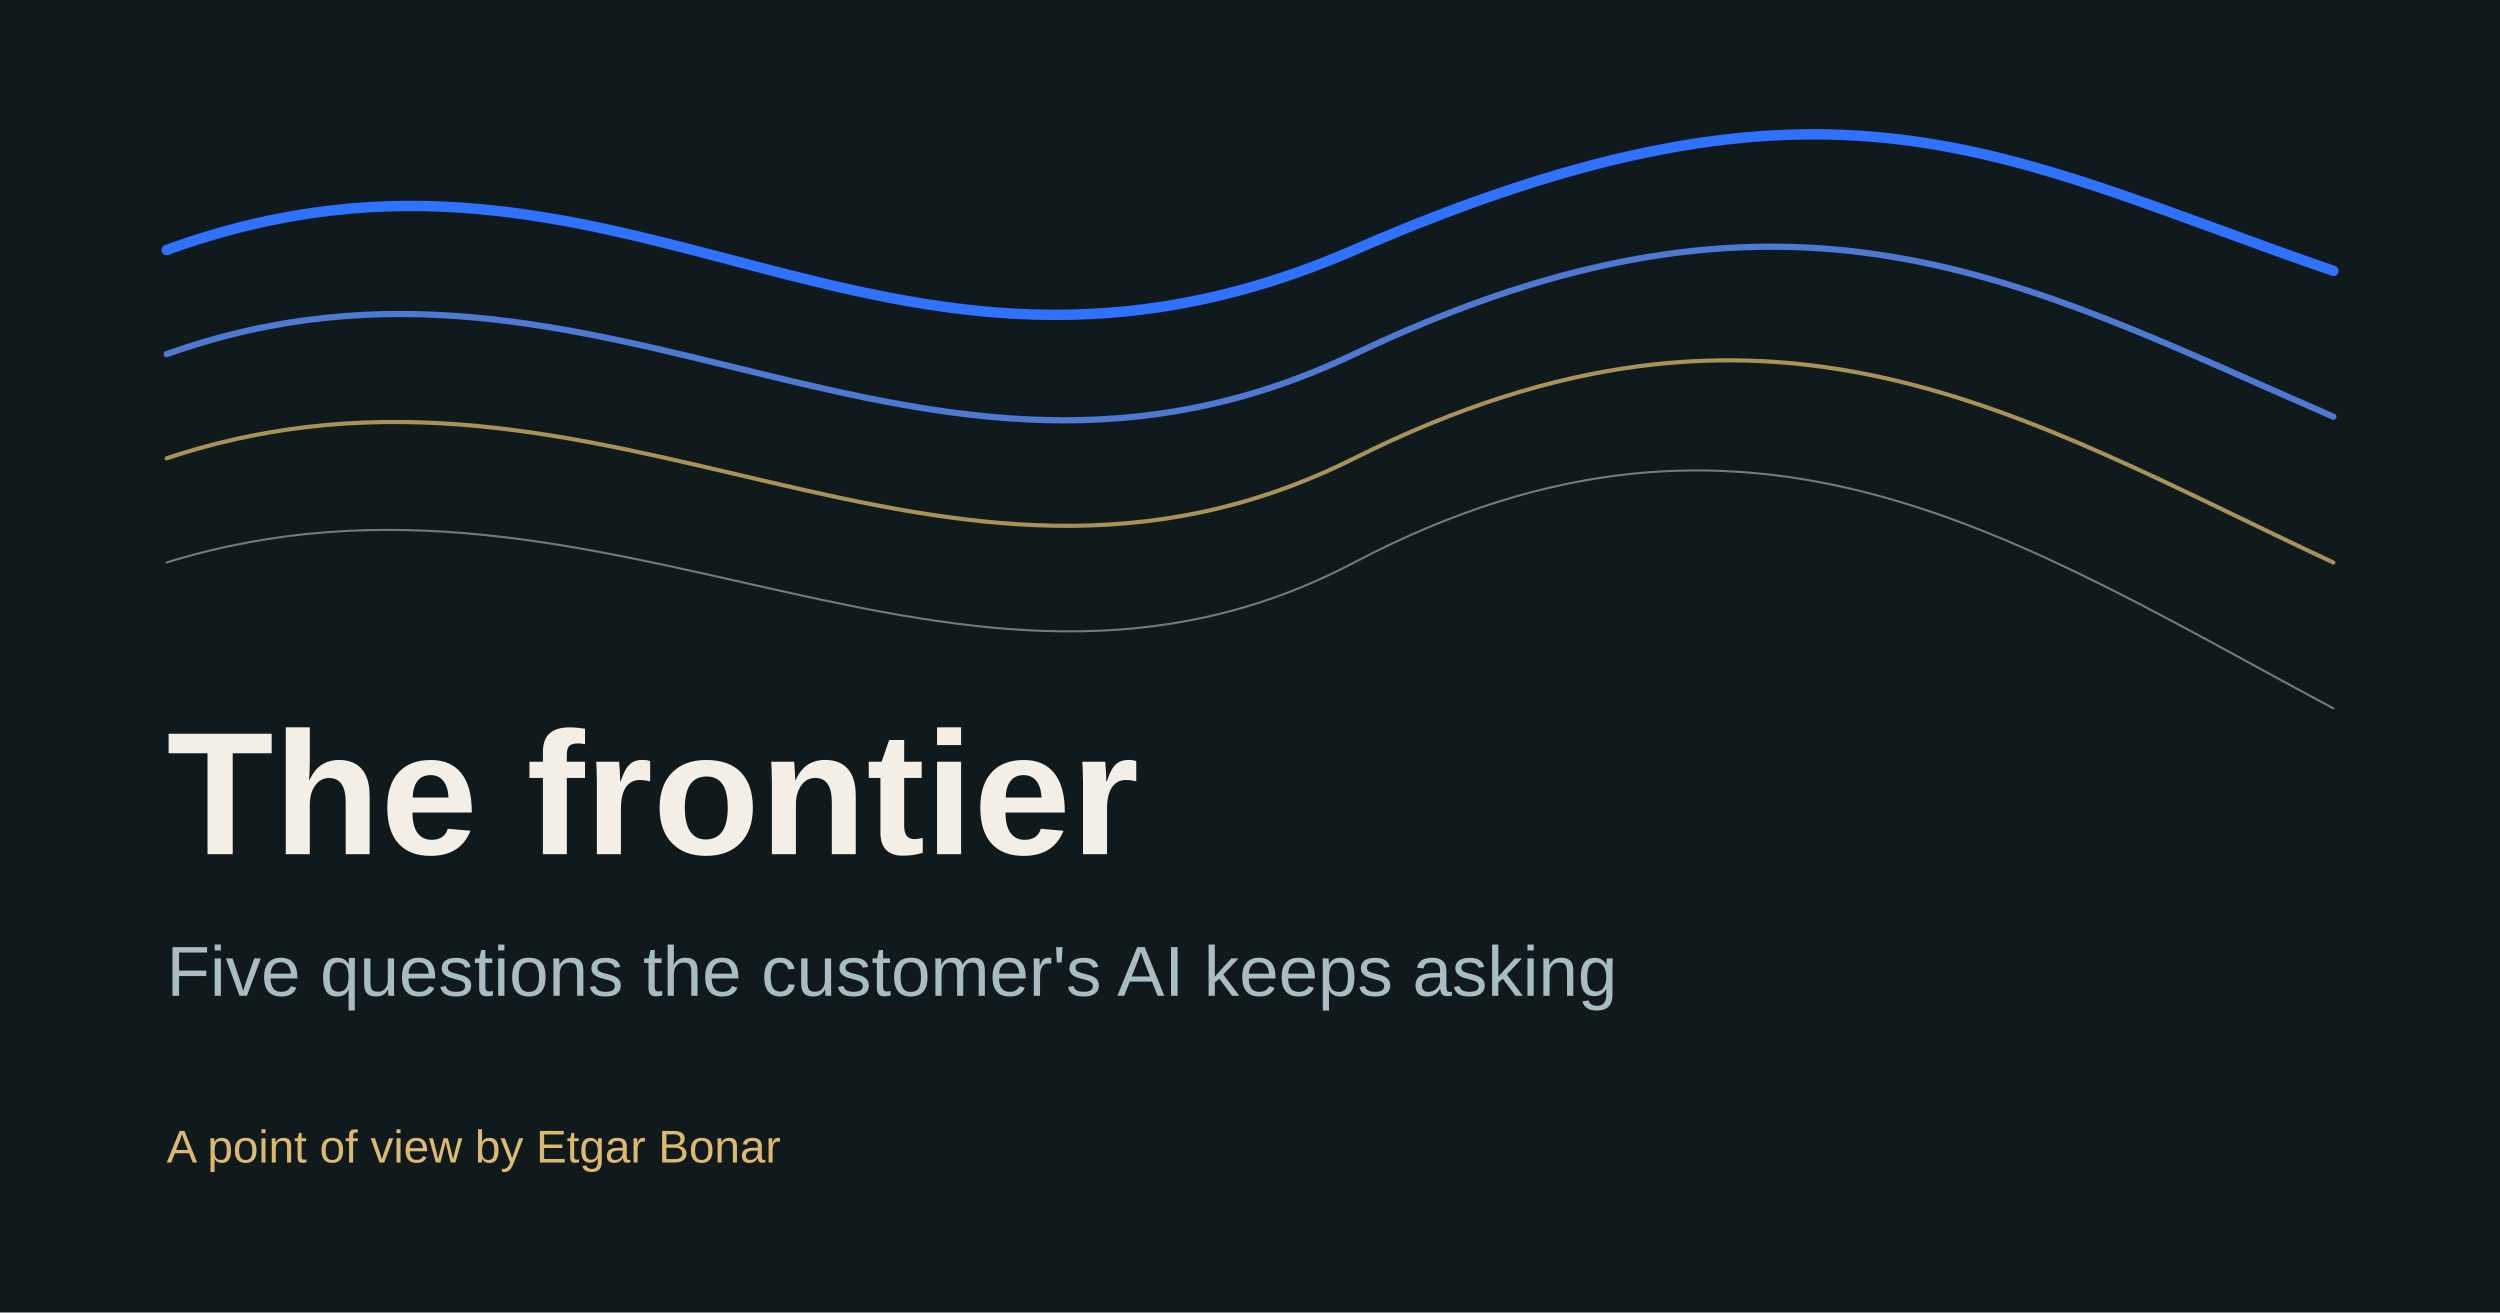
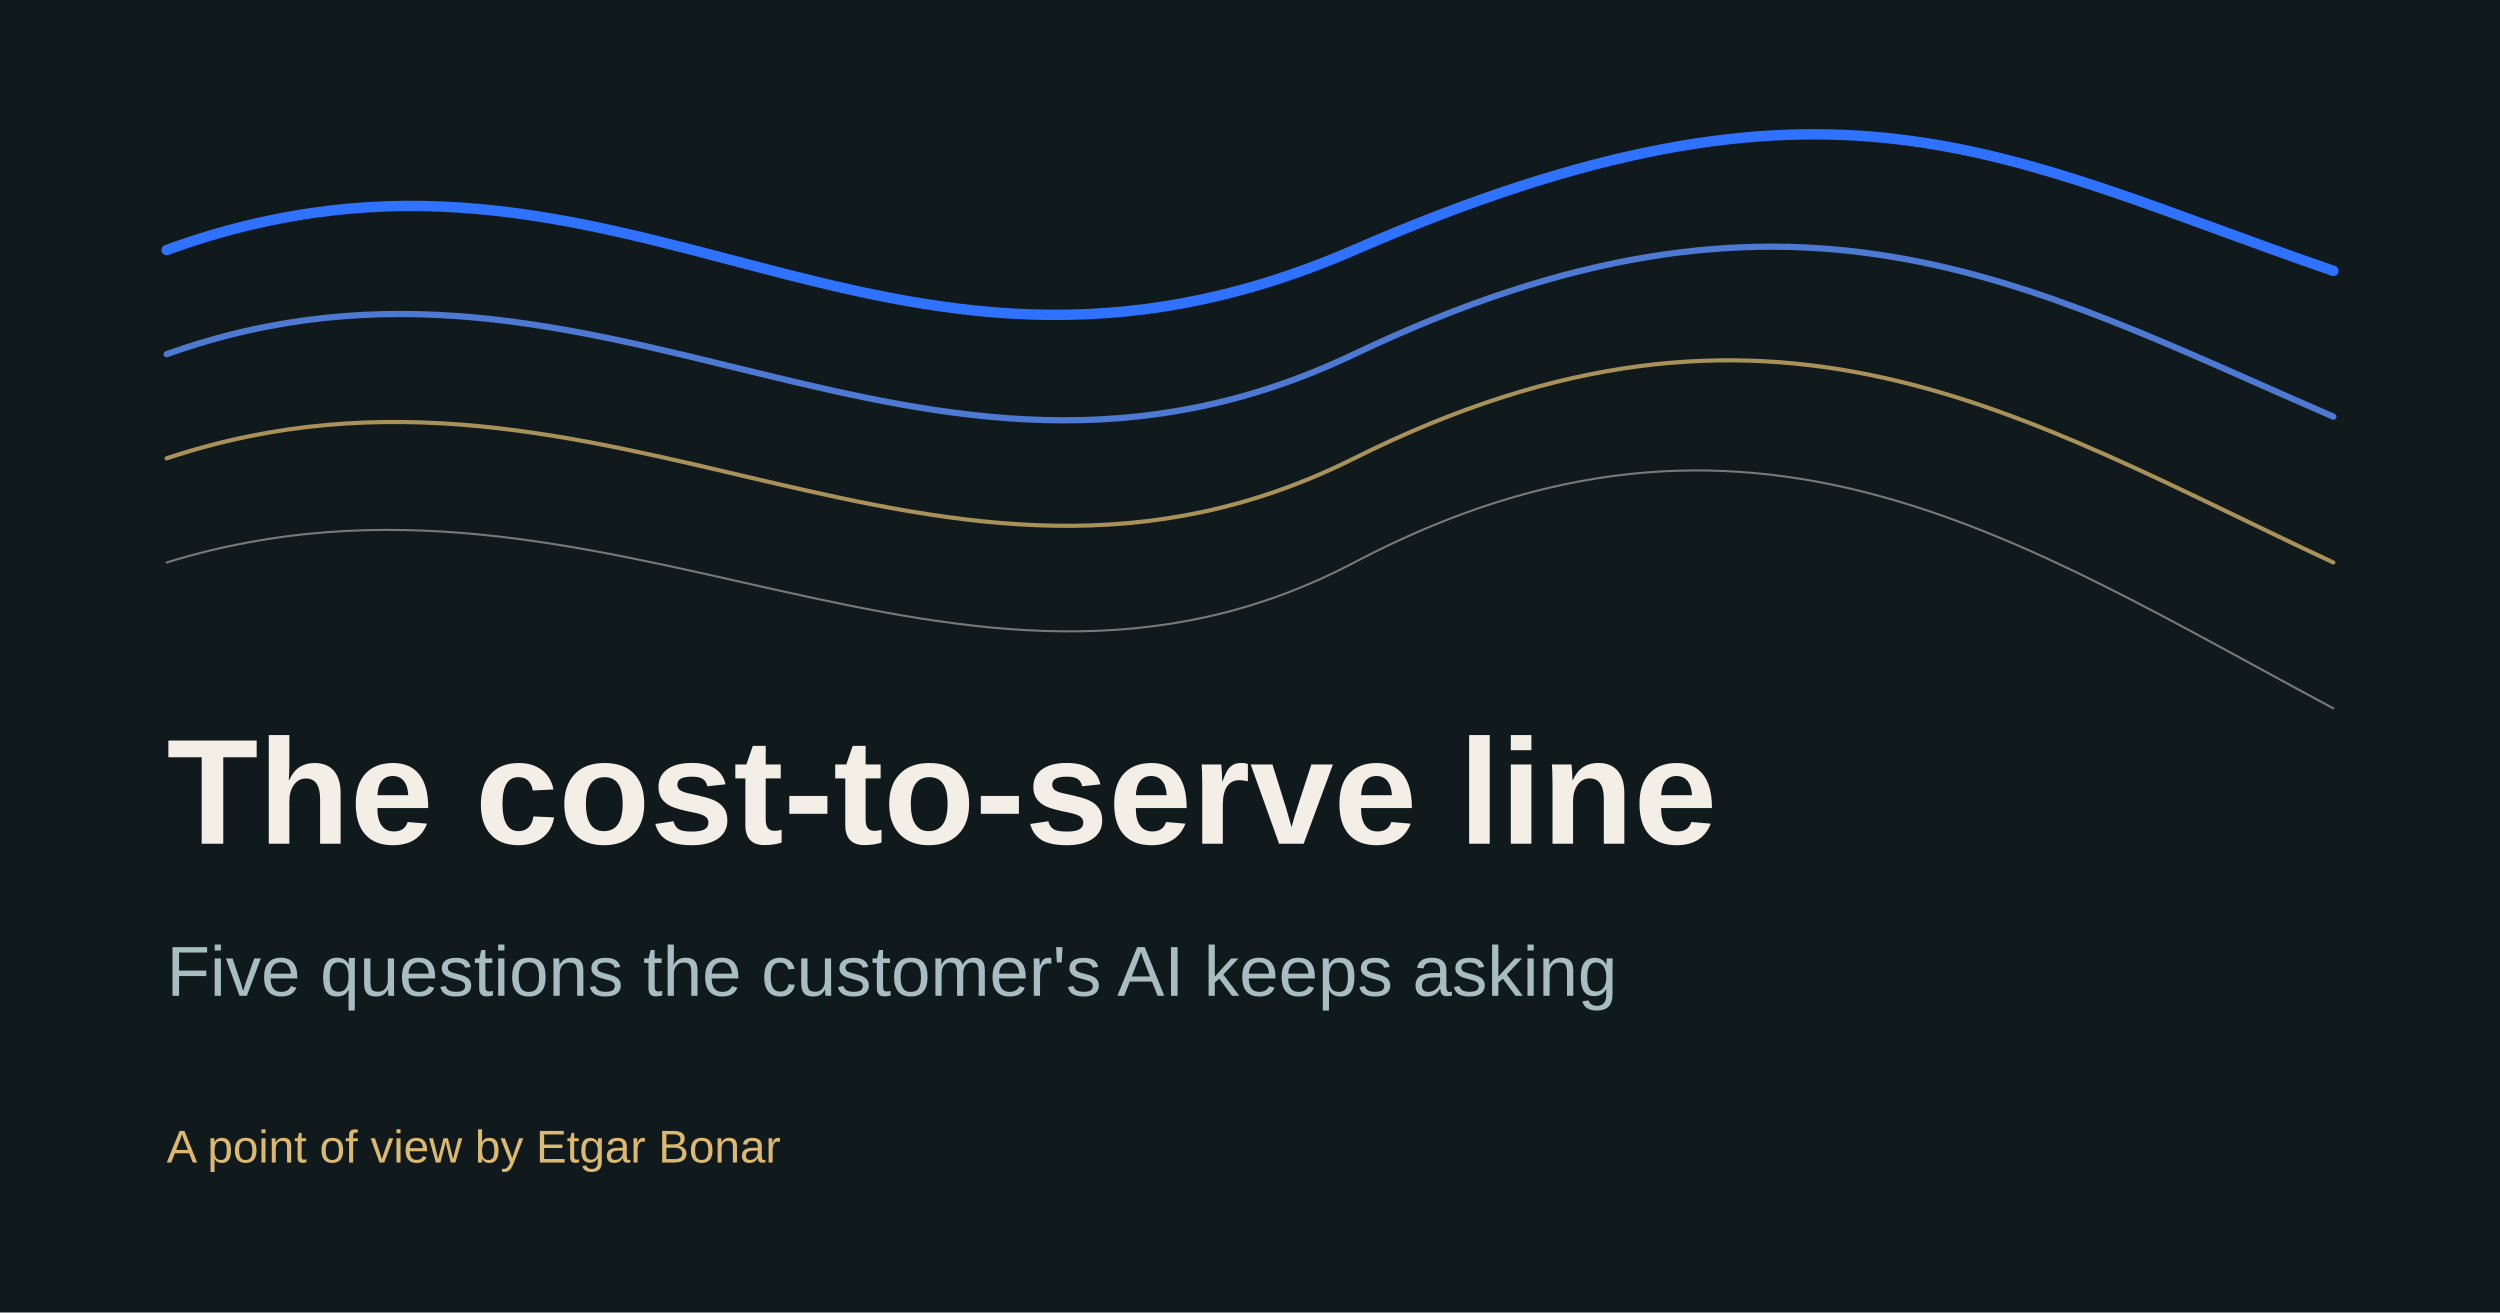
<svg xmlns="http://www.w3.org/2000/svg" width="1200" height="630" viewBox="0 0 1200 630" role="img" aria-labelledby="title desc">
  <rect width="1200" height="630" fill="#101a1d" />
  <g fill="none" stroke-linecap="round">
    <path d="M80 120C300 40 420 220 650 120s310-45 470 10" stroke="#2f72ff" stroke-width="5" />
    <path d="M80 170C290 95 440 270 650 170s320-35 470 30" stroke="#5d91ff" stroke-width="3" opacity=".8" />
    <path d="M80 220C290 150 450 320 650 220s320-20 470 50" stroke="#dcb96f" stroke-width="2" opacity=".75" />
    <path d="M80 270C290 205 460 370 650 270s320-10 470 70" stroke="#f4efe6" stroke-width="1" opacity=".45" />
  </g>
-   <text x="80" y="410" font-family="Arial, sans-serif" font-size="84" font-weight="700" fill="#f4efe6">The frontier</text>
+   <text x="80" y="405" font-family="Arial, sans-serif" font-size="72" font-weight="700" fill="#f4efe6">The cost-to-serve line</text>
  <text x="80" y="478" font-family="Arial, sans-serif" font-size="34" fill="#a8bdc1">Five questions the customer's AI keeps asking</text>
  <text x="80" y="558" font-family="Arial, sans-serif" font-size="22" fill="#dcb96f">A point of view by Etgar Bonar</text>
</svg>
